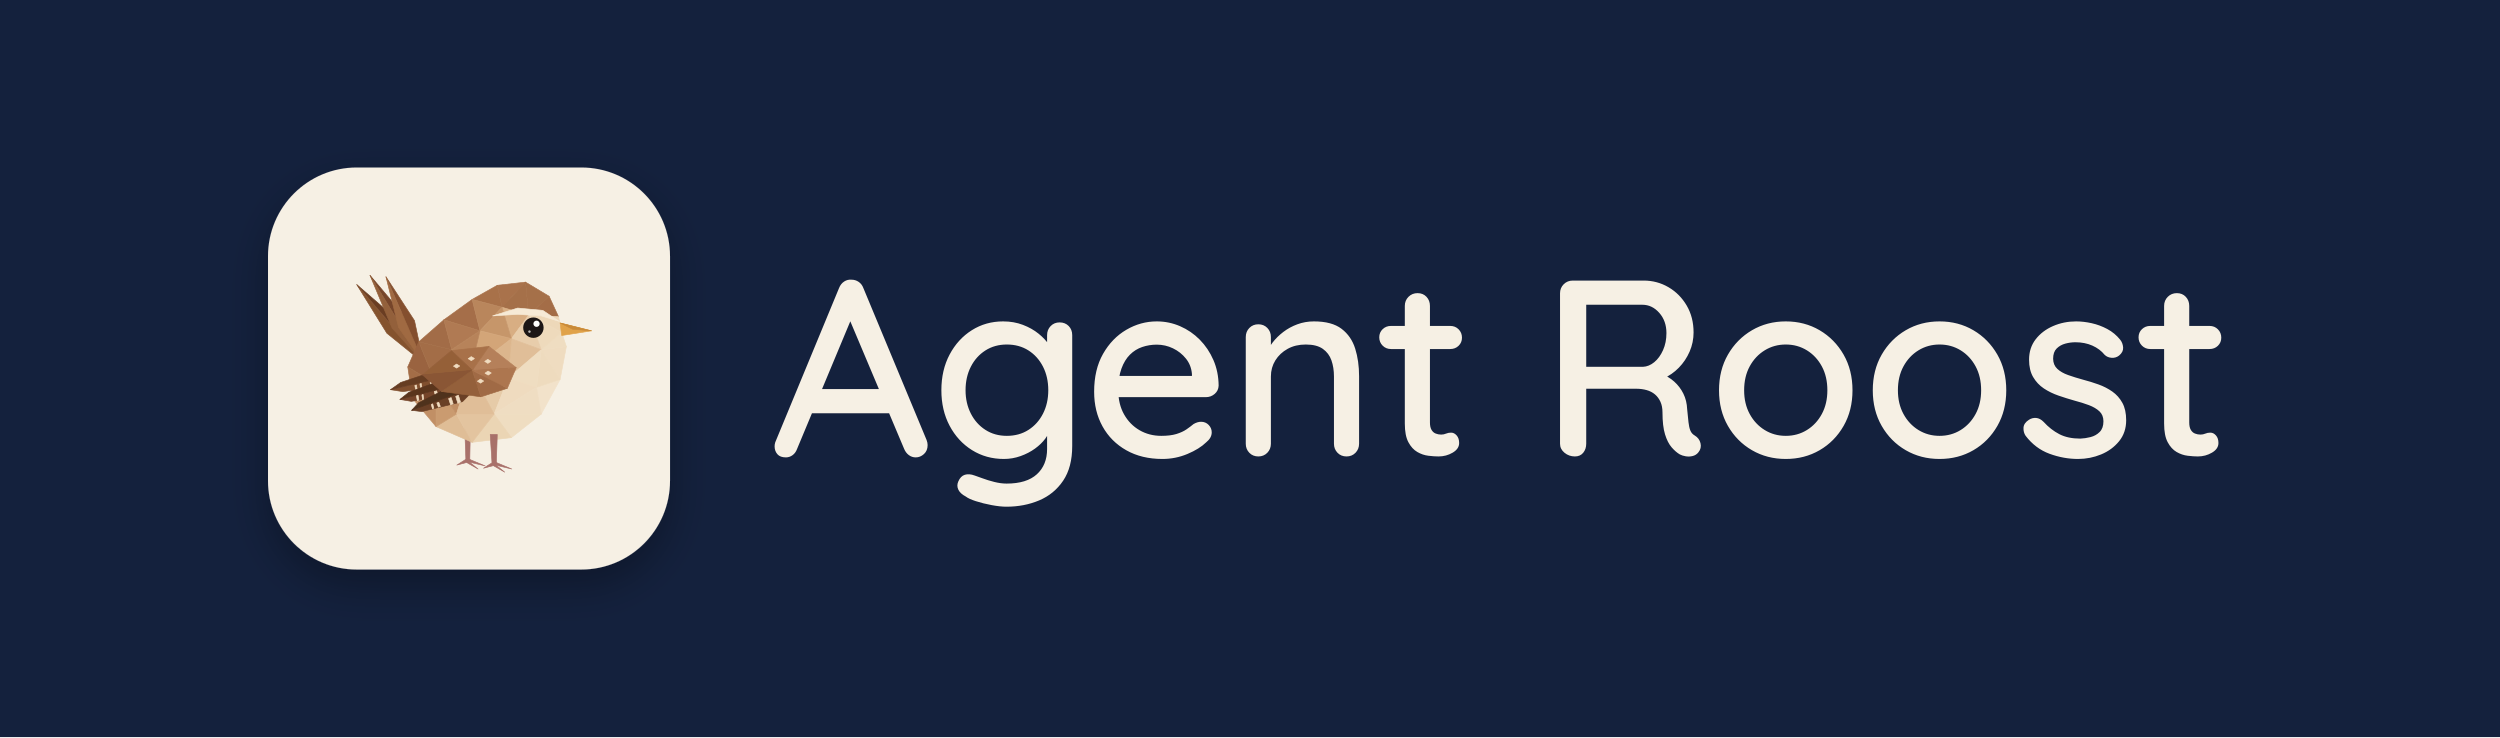
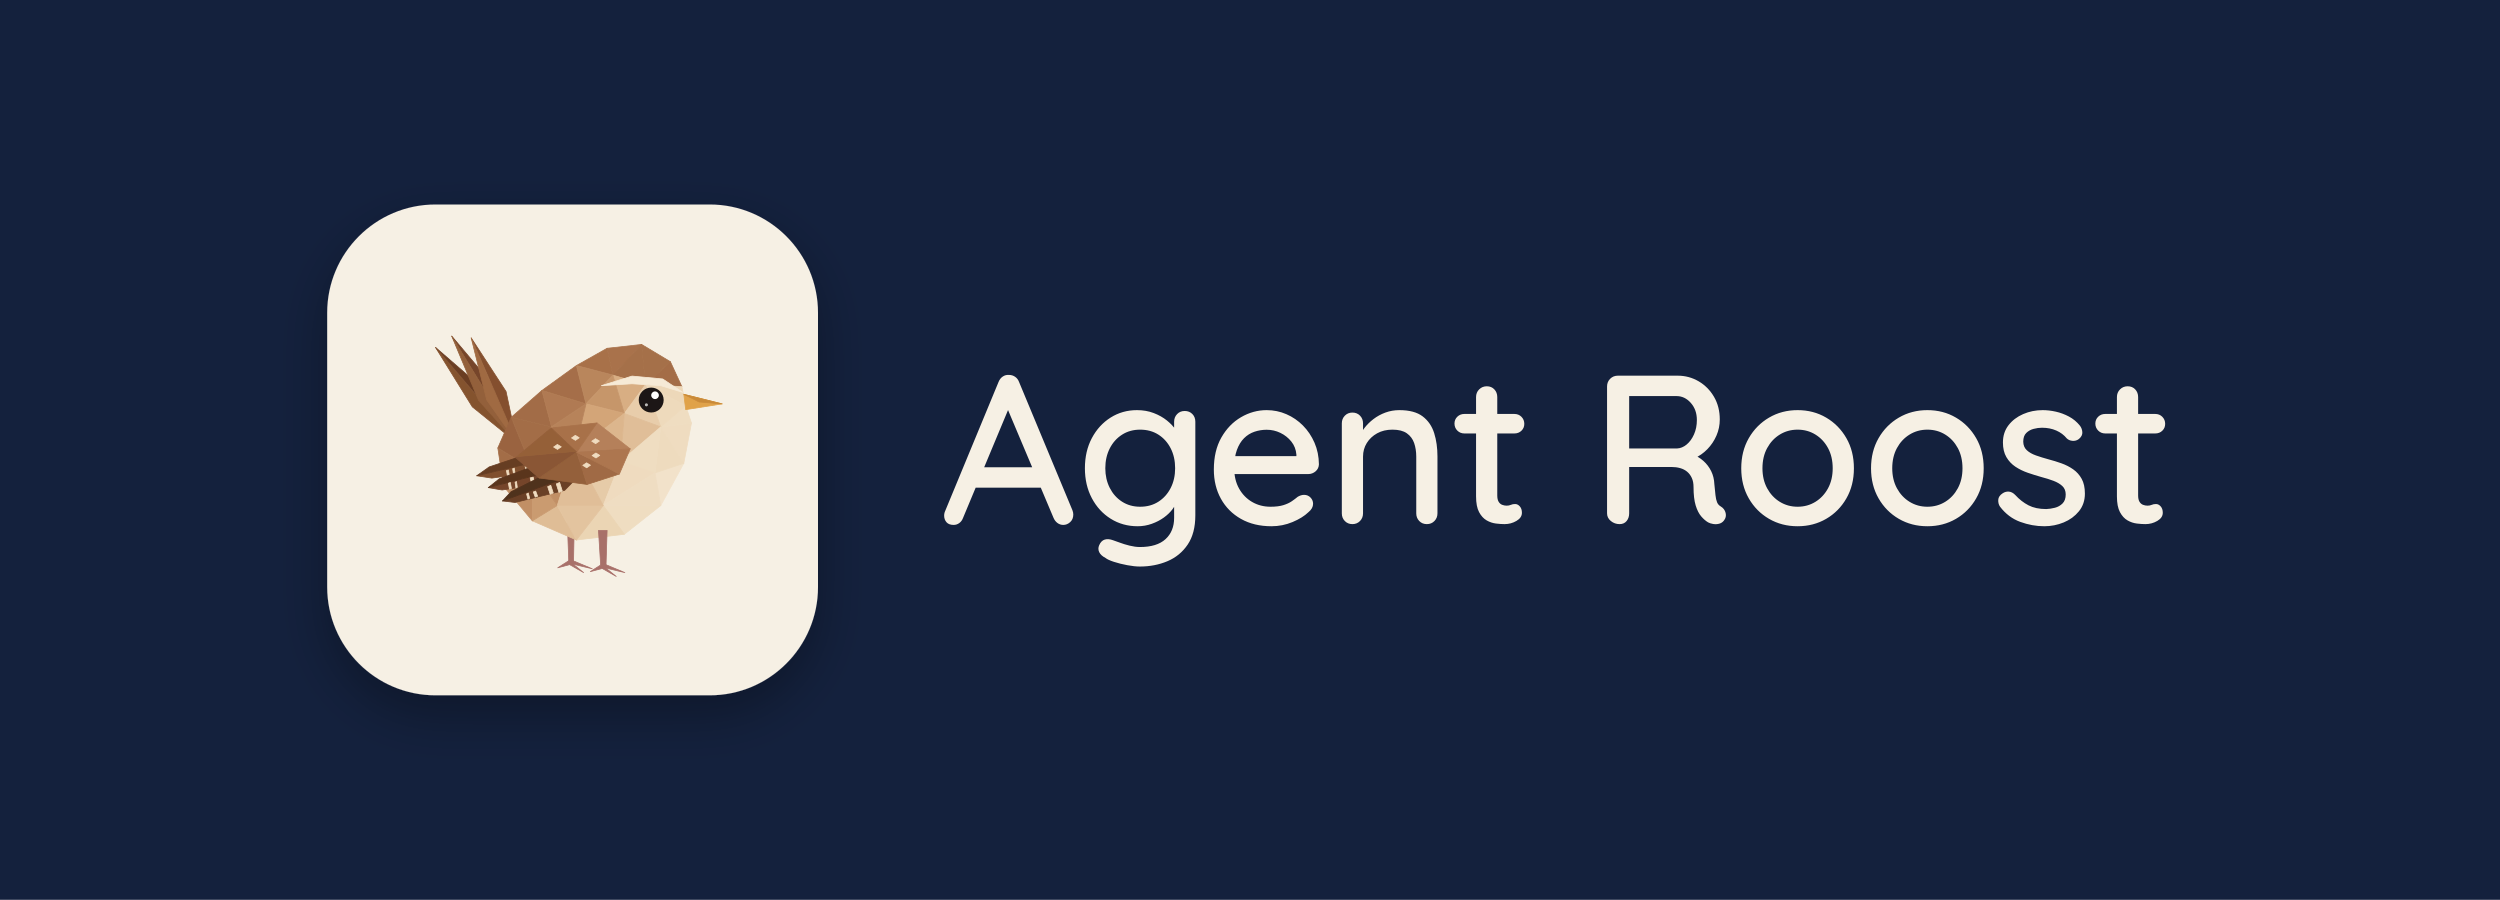
- <svg xmlns="http://www.w3.org/2000/svg" width="597" height="176" viewBox="0 0 597 176">
+ <svg xmlns="http://www.w3.org/2000/svg" width="489" height="176" viewBox="0 0 489 176">
  <defs>
    <filter id="lift" x="-30%" y="-30%" width="160%" height="170%">
      <feDropShadow dx="0" dy="4" stdDeviation="5" flood-color="#000" flood-opacity="0.3" />
    </filter>
  </defs>
-   <rect width="597" height="176" fill="#14213D" />
+   <rect width="489" height="176" fill="#14213D" />
  <g transform="translate(64 40)">
    <g filter="url(#lift)">
      <g transform="scale(0.1875)">
        <defs>
          <clipPath id="icorner">
            <rect width="512" height="512" rx="113" />
          </clipPath>
        </defs>
        <g clip-path="url(#icorner)">
          <rect width="512" height="512" fill="#F6F0E4" />
          <g id="Group">
            <g id="g1">
              <path id="path1" fill="#6a3e24" stroke="#6a3e24" stroke-width="0.8" stroke-linejoin="round" d="M 197.992 248.788 L 168.143 196.818 L 113.058 149.157 Z" />
              <path id="path2" fill="#84522f" stroke="#84522f" stroke-width="0.8" stroke-linejoin="round" d="M 197.992 248.788 L 113.058 149.157 L 151.401 211.09 Z" />
              <path id="path3" fill="#764529" stroke="#764529" stroke-width="0.8" stroke-linejoin="round" d="M 197.992 248.788 L 176.742 192.894 L 129.909 137.322 Z" />
              <path id="path4" fill="#93603a" stroke="#93603a" stroke-width="0.8" stroke-linejoin="round" d="M 197.992 248.788 L 129.909 137.322 L 157.967 204.362 Z" />
              <path id="path5" fill="#84502f" stroke="#84502f" stroke-width="0.8" stroke-linejoin="round" d="M 197.992 248.788 L 186.577 195.077 L 150.218 139.199 Z" />
              <path id="path6" fill="#a06a42" stroke="#a06a42" stroke-width="0.8" stroke-linejoin="round" d="M 197.992 248.788 L 150.218 139.199 L 166.41 203.869 Z" />
            </g>
            <g id="g2">
              <path id="path7" fill="#a86f69" stroke="#a86f69" stroke-width="0.8" stroke-linejoin="round" d="M 250 318 L 258 318 L 257 372 L 252 372 Z" />
              <path id="path8" fill="#a86f69" stroke="#a86f69" stroke-width="0.8" stroke-linejoin="round" d="M 252.5 370 L 276.5 380 L 255.5 375 Z" />
              <path id="path9" fill="#a86f69" stroke="#a86f69" stroke-width="0.8" stroke-linejoin="round" d="M 252.5 372 L 267.5 384 L 253.5 376 Z" />
              <path id="path10" fill="#a86f69" stroke="#a86f69" stroke-width="0.8" stroke-linejoin="round" d="M 254.5 370 L 240.5 379 L 255.5 375 Z" />
            </g>
            <g id="g3">
              <path id="path11" fill="#a46d47" stroke="#a46d47" stroke-width="0.8" stroke-linejoin="round" d="M 370 190 L 358 164 L 332 188 Z" />
              <path id="path12" fill="#a56f48" stroke="#a56f48" stroke-width="0.8" stroke-linejoin="round" d="M 358 164 L 328 146 L 332 188 Z" />
              <path id="path13" fill="#edd8b9" stroke="#edd8b9" stroke-width="0.8" stroke-linejoin="round" d="M 370 190 L 374 210 L 332 188 Z" />
              <path id="path14" fill="#a9724b" stroke="#a9724b" stroke-width="0.8" stroke-linejoin="round" d="M 328 146 L 292 150 L 298 178 Z" />
              <path id="path15" fill="#a56f48" stroke="#a56f48" stroke-width="0.8" stroke-linejoin="round" d="M 328 146 L 332 188 L 298 178 Z" />
              <path id="path16" fill="#a8714a" stroke="#a8714a" stroke-width="0.8" stroke-linejoin="round" d="M 292 150 L 260 168 L 298 178 Z" />
              <path id="path17" fill="#efdcc0" stroke="#efdcc0" stroke-width="0.8" stroke-linejoin="round" d="M 372 270 L 380 228 L 348 232 Z" />
              <path id="path18" fill="#efddc1" stroke="#efddc1" stroke-width="0.8" stroke-linejoin="round" d="M 380 228 L 374 210 L 348 232 Z" />
              <path id="path19" fill="#eedabc" stroke="#eedabc" stroke-width="0.8" stroke-linejoin="round" d="M 374 210 L 332 188 L 348 232 Z" />
              <path id="path20" fill="#d8ae83" stroke="#d8ae83" stroke-width="0.8" stroke-linejoin="round" d="M 332 188 L 298 178 L 310 218 Z" />
              <path id="path21" fill="#e8cdab" stroke="#e8cdab" stroke-width="0.8" stroke-linejoin="round" d="M 332 188 L 348 232 L 310 218 Z" />
              <path id="path22" fill="#a56e48" stroke="#a56e48" stroke-width="0.8" stroke-linejoin="round" d="M 260 168 L 224 194 L 270 208 Z" />
              <path id="path23" fill="#b9865c" stroke="#b9865c" stroke-width="0.8" stroke-linejoin="round" d="M 260 168 L 298 178 L 270 208 Z" />
              <path id="path24" fill="#c6966b" stroke="#c6966b" stroke-width="0.8" stroke-linejoin="round" d="M 298 178 L 310 218 L 270 208 Z" />
              <path id="path25" fill="#a26c46" stroke="#a26c46" stroke-width="0.8" stroke-linejoin="round" d="M 224 194 L 192 222 L 234 232 Z" />
              <path id="path26" fill="#b07a52" stroke="#b07a52" stroke-width="0.8" stroke-linejoin="round" d="M 224 194 L 270 208 L 234 232 Z" />
              <path id="path27" fill="#9a6440" stroke="#9a6440" stroke-width="0.8" stroke-linejoin="round" d="M 192 222 L 178 254 L 214 276 Z" />
              <path id="path28" fill="#a36d47" stroke="#a36d47" stroke-width="0.8" stroke-linejoin="round" d="M 192 222 L 234 232 L 214 276 Z" />
              <path id="path29" fill="#a36d47" stroke="#a36d47" stroke-width="0.8" stroke-linejoin="round" d="M 178 254 L 184 294 L 214 276 Z" />
              <path id="path30" fill="#c18f65" stroke="#c18f65" stroke-width="0.8" stroke-linejoin="round" d="M 184 294 L 214 330 L 214 276 Z" />
              <path id="path31" fill="#d3a578" stroke="#d3a578" stroke-width="0.8" stroke-linejoin="round" d="M 310 218 L 270 208 L 258 258 Z" />
              <path id="path32" fill="#b7835a" stroke="#b7835a" stroke-width="0.8" stroke-linejoin="round" d="M 270 208 L 234 232 L 258 258 Z" />
              <path id="path33" fill="#c19065" stroke="#c19065" stroke-width="0.8" stroke-linejoin="round" d="M 234 232 L 214 276 L 258 258 Z" />
              <path id="path34" fill="#e0be98" stroke="#e0be98" stroke-width="0.8" stroke-linejoin="round" d="M 348 232 L 310 218 L 306 268 Z" />
              <path id="path35" fill="#dcb68d" stroke="#dcb68d" stroke-width="0.8" stroke-linejoin="round" d="M 310 218 L 258 258 L 306 268 Z" />
              <path id="path36" fill="#f2e2ca" stroke="#f2e2ca" stroke-width="0.8" stroke-linejoin="round" d="M 348 314 L 372 270 L 342 280 Z" />
              <path id="path37" fill="#eedbbe" stroke="#eedbbe" stroke-width="0.8" stroke-linejoin="round" d="M 372 270 L 348 232 L 342 280 Z" />
              <path id="path38" fill="#efddc1" stroke="#efddc1" stroke-width="0.8" stroke-linejoin="round" d="M 348 232 L 306 268 L 342 280 Z" />
              <path id="path39" fill="#efddc1" stroke="#efddc1" stroke-width="0.8" stroke-linejoin="round" d="M 310 344 L 348 314 L 288 314 Z" />
              <path id="path40" fill="#ebd5b4" stroke="#ebd5b4" stroke-width="0.8" stroke-linejoin="round" d="M 260 350 L 310 344 L 288 314 Z" />
              <path id="path41" fill="#e6cba8" stroke="#e6cba8" stroke-width="0.8" stroke-linejoin="round" d="M 258 258 L 306 268 L 288 314 Z" />
              <path id="path42" fill="#efdbbf" stroke="#efdbbf" stroke-width="0.8" stroke-linejoin="round" d="M 306 268 L 342 280 L 288 314 Z" />
              <path id="path43" fill="#efddc2" stroke="#efddc2" stroke-width="0.8" stroke-linejoin="round" d="M 348 314 L 342 280 L 288 314 Z" />
              <path id="path44" fill="#dfbd96" stroke="#dfbd96" stroke-width="0.8" stroke-linejoin="round" d="M 214 330 L 260 350 L 240 314 Z" />
              <path id="path45" fill="#e3c49f" stroke="#e3c49f" stroke-width="0.8" stroke-linejoin="round" d="M 260 350 L 288 314 L 240 314 Z" />
              <path id="path46" fill="#ca9b70" stroke="#ca9b70" stroke-width="0.8" stroke-linejoin="round" d="M 214 330 L 214 276 L 240 314 Z" />
              <path id="path47" fill="#c18f65" stroke="#c18f65" stroke-width="0.8" stroke-linejoin="round" d="M 214 276 L 258 258 L 240 314 Z" />
              <path id="path48" fill="#e0be98" stroke="#e0be98" stroke-width="0.8" stroke-linejoin="round" d="M 258 258 L 288 314 L 240 314 Z" />
            </g>
            <g id="g4">
              <path id="path49" fill="#80502f" stroke="#80502f" stroke-width="0.8" stroke-linejoin="round" d="M 292 237 L 237.958 275.979 L 171.779 285.439 L 156 283 L 300 249 Z" />
              <path id="path50" fill="#663c22" stroke="#663c22" stroke-width="0.8" stroke-linejoin="round" d="M 300 249 L 156 283 L 169.021 273.761 L 232.442 252.621 L 308 261 Z" />
              <path id="path53" fill="#f0dcc0" stroke="#f0dcc0" stroke-width="0.8" stroke-linejoin="round" d="M 211.19 279.425 L 209.582 272.612 L 206.467 273.348 L 208.076 280.16 Z" />
              <path id="Path-copy-4" fill="#f0dcc0" stroke="#f0dcc0" stroke-width="0.8" stroke-linejoin="round" d="M 196 280.56 L 195.137 275 L 193.467 275.6 L 194.33 281.16 Z" />
              <path id="Path-copy-5" fill="#f0dcc0" stroke="#f0dcc0" stroke-width="0.8" stroke-linejoin="round" d="M 190 282.56 L 188.978 277 L 187 277.6 L 188.022 283.16 Z" />
              <path id="path54" fill="#74452a" stroke="#74452a" stroke-width="0.8" stroke-linejoin="round" d="M 290.116 251.324 L 242.116 288.601 L 182.467 297.823 L 168.044 295.354 L 297.259 261.953 Z" />
              <path id="path55" fill="#5a341d" stroke="#5a341d" stroke-width="0.8" stroke-linejoin="round" d="M 297.259 261.953 L 168.044 295.354 L 179.464 286.205 L 236.109 265.365 L 304.402 272.582 Z" />
              <path id="path58" fill="#f0dcc0" stroke="#f0dcc0" stroke-width="0.8" stroke-linejoin="round" d="M 216.59 291.182 L 214.838 284.405 L 211.74 285.206 L 213.492 291.983 Z" />
              <path id="Path-copy-2" fill="#f0dcc0" stroke="#f0dcc0" stroke-width="0.8" stroke-linejoin="round" d="M 198.31 295.015 L 197.476 289 L 196 289.711 L 196.835 295.725 Z" />
              <path id="Path-copy-3" fill="#f0dcc0" stroke="#f0dcc0" stroke-width="0.8" stroke-linejoin="round" d="M 192.176 296.235 L 191.028 290 L 189 290.737 L 190.147 296.972 Z" />
              <path id="path59" fill="#6a3f25" stroke="#6a3f25" stroke-width="0.8" stroke-linejoin="round" d="M 285.238 259.665 L 247.739 298.188 L 195.997 310.842 L 182.887 309.275 L 293.263 268.643 Z" />
              <path id="path60" fill="#50301b" stroke="#50301b" stroke-width="0.8" stroke-linejoin="round" d="M 293.263 268.643 L 182.887 309.275 L 191.852 299.581 L 239.448 275.666 L 301.288 277.62 Z" />
              <path id="path61" fill="#f0dcc0" stroke="#f0dcc0" stroke-width="0.8" stroke-linejoin="round" d="M 245.222 298.855 L 242.447 290 L 239 291.49 L 241.775 300.345 Z" />
              <path id="path62" fill="#f0dcc0" stroke="#f0dcc0" stroke-width="0.8" stroke-linejoin="round" d="M 235.834 300.956 L 233.232 293 L 230 294.339 L 232.603 302.295 Z" />
              <path id="path63" fill="#f0dcc0" stroke="#f0dcc0" stroke-width="0.8" stroke-linejoin="round" d="M 219.506 304.319 L 217.496 299 L 215 299.895 L 217.01 305.214 Z" />
              <path id="Path-copy" fill="#f0dcc0" stroke="#f0dcc0" stroke-width="0.8" stroke-linejoin="round" d="M 211.209 306.472 L 209.777 301 L 208 301.921 L 209.431 307.393 Z" />
            </g>
            <g id="g5">
              <path id="path64" fill="#b5805a" stroke="#b5805a" stroke-width="0.798" stroke-linejoin="round" d="M 316.098 254.913 L 281.458 227.867 L 260.293 258.361 Z" />
              <path id="path65" fill="#a8714a" stroke="#a8714a" stroke-width="0.798" stroke-linejoin="round" d="M 281.458 227.867 L 233.684 233.102 L 260.293 258.361 Z" />
              <path id="path66" fill="#956039" stroke="#956039" stroke-width="0.798" stroke-linejoin="round" d="M 233.684 233.102 L 196.559 264.012 L 260.293 258.361 Z" />
              <path id="path67" fill="#8a5636" stroke="#8a5636" stroke-width="0.798" stroke-linejoin="round" d="M 196.559 264.012 L 221.069 285.333 L 260.293 258.361 Z" />
              <path id="path68" fill="#94603a" stroke="#94603a" stroke-width="0.798" stroke-linejoin="round" d="M 221.069 285.333 L 271.15 292.015 L 260.293 258.361 Z" />
              <path id="path69" fill="#a06a44" stroke="#a06a44" stroke-width="0.798" stroke-linejoin="round" d="M 271.15 292.015 L 304.804 281.159 L 260.293 258.361 Z" />
              <path id="path70" fill="#ad7650" stroke="#ad7650" stroke-width="0.798" stroke-linejoin="round" d="M 304.804 281.159 L 316.098 254.913 L 260.293 258.361 Z" />
              <path id="path71" fill="#f0dcc0" stroke="#f0dcc0" stroke-width="0.798" stroke-linejoin="round" d="M 266.641 272.17 L 270.563 269.473 L 274.62 271.962 L 270.698 274.66 Z" />
              <path id="path72" fill="#f0dcc0" stroke="#f0dcc0" stroke-width="0.798" stroke-linejoin="round" d="M 276.356 261.936 L 280.278 259.239 L 284.336 261.728 L 280.413 264.426 Z" />
              <path id="path73" fill="#f0dcc0" stroke="#f0dcc0" stroke-width="0.798" stroke-linejoin="round" d="M 275.967 246.974 L 279.889 244.277 L 283.946 246.767 L 280.024 249.464 Z" />
              <path id="path74" fill="#f0dcc0" stroke="#f0dcc0" stroke-width="0.798" stroke-linejoin="round" d="M 254.916 243.529 L 258.839 240.832 L 262.896 243.322 L 258.974 246.019 Z" />
              <path id="path75" fill="#f0dcc0" stroke="#f0dcc0" stroke-width="0.798" stroke-linejoin="round" d="M 236.198 252.999 L 240.121 250.302 L 244.178 252.792 L 240.255 255.489 Z" />
            </g>
            <g id="g6">
              <path id="path76" fill="#e0a24a" stroke="#e0a24a" stroke-width="0.8" stroke-linejoin="round" d="M 372 198 L 412 208 L 374 214 Z" />
              <path id="path77" fill="#c98a38" stroke="#c98a38" stroke-width="0.8" stroke-linejoin="round" d="M 372 198 L 412 208 L 388 206 Z" />
            </g>
            <path id="path78" fill="#f6ead6" stroke="#f6ead6" stroke-width="0.8" stroke-linejoin="round" d="M 371 196 L 350 182 L 318 179 L 286 189 L 318 187 L 348 189 Z" />
            <g id="g7">
              <path id="path79" fill="#1b1512" stroke="none" d="M 351 204 C 351 211.18 345.18 217 338 217 C 330.82 217 325 211.18 325 204 C 325 196.82 330.82 191 338 191 C 345.18 191 351 196.82 351 204 Z" />
              <path id="path80" fill="#ffffff" stroke="none" d="M 346 199 C 346 201.209 344.209 203 342 203 C 339.791 203 338 201.209 338 199 C 338 196.791 339.791 195 342 195 C 344.209 195 346 196.791 346 199 Z" />
              <path id="path81" fill="#ffffff" stroke="none" opacity="0.7" d="M 334.6 209 C 334.6 209.884 333.884 210.6 333 210.6 C 332.116 210.6 331.4 209.884 331.4 209 C 331.4 208.116 332.116 207.4 333 207.4 C 333.884 207.4 334.6 208.116 334.6 209 Z" />
            </g>
            <g id="Group-copy">
              <path id="path51" fill="#a86f69" stroke="#a86f69" stroke-width="0.8" stroke-linejoin="round" d="M 283 340 L 292 340 L 290.875 376 L 285.25 376 Z" />
              <path id="path52" fill="#a86f69" stroke="#a86f69" stroke-width="0.8" stroke-linejoin="round" d="M 286.5 374 L 310.5 384 L 289.5 379 Z" />
              <path id="path56" fill="#a86f69" stroke="#a86f69" stroke-width="0.8" stroke-linejoin="round" d="M 286.5 376 L 301.5 388 L 287.5 380 Z" />
              <path id="path57" fill="#a86f69" stroke="#a86f69" stroke-width="0.8" stroke-linejoin="round" d="M 288.5 374 L 274.5 383 L 289.5 379 Z" />
            </g>
          </g>
        </g>
      </g>
    </g>
-     <path d="M139.845 34.83 126.33 67.23Q125.985 68.175 125.257 68.7Q124.53 69.225 123.675 69.225Q122.31 69.225 121.65 68.475Q120.99 67.725 120.975 66.63Q120.96 66.165 121.125 65.625L136.365 28.785Q136.77 27.765 137.58 27.233Q138.39 26.7 139.35 26.79Q140.28 26.79 141.053 27.315Q141.825 27.84 142.17 28.785L157.275 65.085Q157.515 65.715 157.515 66.285Q157.515 67.635 156.637 68.43Q155.76 69.225 154.68 69.225Q153.765 69.225 153.03 68.677Q152.295 68.13 151.905 67.185L138.315 34.98ZM128.745 58.68 131.43 52.905H148.44L149.445 58.68Z M175.545 36.75Q178.11 36.75 180.27 37.575Q182.43 38.4 184.02 39.69Q185.61 40.98 186.51 42.353Q187.41 43.725 187.41 44.79L186.045 44.82V40.035Q186.045 38.745 186.892 37.868Q187.74 36.99 189.045 36.99Q190.35 36.99 191.197 37.845Q192.045 38.7 192.045 40.035V66.51Q192.045 71.58 189.885 74.782Q187.725 77.985 184.155 79.493Q180.585 81.0 176.34 81.0Q174.84 81.0 172.793 80.618Q170.745 80.235 169.035 79.68Q167.325 79.125 166.65 78.585Q165.3 77.88 164.85 76.927Q164.4 75.975 164.835 74.985Q165.39 73.68 166.417 73.373Q167.445 73.065 168.765 73.56Q169.35 73.74 170.618 74.22Q171.885 74.7 173.452 75.09Q175.02 75.48 176.37 75.48Q181.17 75.48 183.607 73.252Q186.045 71.025 186.045 67.23V61.83L186.735 62.25Q186.555 63.48 185.603 64.763Q184.65 66.045 183.15 67.132Q181.65 68.22 179.722 68.91Q177.795 69.6 175.725 69.6Q171.495 69.6 168.113 67.485Q164.73 65.37 162.765 61.665Q160.8 57.96 160.8 53.19Q160.8 48.375 162.765 44.67Q164.73 40.965 168.067 38.858Q171.405 36.75 175.545 36.75ZM176.43 42.27Q173.535 42.27 171.308 43.695Q169.08 45.12 167.827 47.588Q166.575 50.055 166.575 53.19Q166.575 56.265 167.827 58.74Q169.08 61.215 171.308 62.648Q173.535 64.08 176.43 64.08Q179.37 64.08 181.59 62.662Q183.81 61.245 185.07 58.778Q186.33 56.31 186.33 53.19Q186.33 50.025 185.07 47.558Q183.81 45.09 181.59 43.68Q179.37 42.27 176.43 42.27Z M213.585 69.6Q208.635 69.6 204.96 67.522Q201.285 65.445 199.283 61.822Q197.28 58.2 197.28 53.55Q197.28 48.24 199.41 44.498Q201.54 40.755 204.968 38.752Q208.395 36.75 212.235 36.75Q215.16 36.75 217.808 37.898Q220.455 39.045 222.502 41.115Q224.55 43.185 225.765 45.983Q226.98 48.78 227.01 52.095Q226.965 53.295 226.065 54.068Q225.165 54.84 223.965 54.84H200.655L199.215 49.77H221.775L220.635 50.805V49.32Q220.47 47.22 219.21 45.645Q217.95 44.07 216.113 43.185Q214.275 42.3 212.235 42.3Q210.435 42.3 208.77 42.862Q207.105 43.425 205.83 44.692Q204.555 45.96 203.798 48.03Q203.04 50.1 203.04 53.145Q203.04 56.49 204.42 58.943Q205.8 61.395 208.125 62.737Q210.45 64.08 213.315 64.08Q215.49 64.08 216.93 63.638Q218.37 63.195 219.338 62.528Q220.305 61.86 221.025 61.26Q221.955 60.72 222.81 60.72Q223.905 60.72 224.633 61.477Q225.36 62.235 225.36 63.24Q225.36 64.56 224.04 65.625Q222.405 67.215 219.563 68.407Q216.72 69.6 213.585 69.6Z M249.765 36.75Q254.04 36.75 256.365 38.52Q258.69 40.29 259.62 43.253Q260.55 46.215 260.55 49.845V65.955Q260.55 67.245 259.695 68.123Q258.84 69.0 257.55 69.0Q256.245 69.0 255.398 68.123Q254.55 67.245 254.55 65.955V49.905Q254.55 47.775 253.95 46.058Q253.35 44.34 251.888 43.305Q250.425 42.27 247.815 42.27Q245.355 42.27 243.488 43.305Q241.62 44.34 240.555 46.058Q239.49 47.775 239.49 49.905V65.955Q239.49 67.245 238.635 68.123Q237.78 69.0 236.49 69.0Q235.185 69.0 234.338 68.123Q233.49 67.245 233.49 65.955V40.485Q233.49 39.195 234.345 38.317Q235.2 37.44 236.49 37.44Q237.795 37.44 238.643 38.317Q239.49 39.195 239.49 40.485V43.89L238.44 44.475Q238.845 43.17 239.895 41.797Q240.945 40.425 242.445 39.278Q243.945 38.13 245.812 37.44Q247.68 36.75 249.765 36.75Z M268.17 37.83H282.315Q283.515 37.83 284.317 38.64Q285.12 39.45 285.12 40.635Q285.12 41.79 284.317 42.57Q283.515 43.35 282.315 43.35H268.17Q266.985 43.35 266.175 42.54Q265.365 41.73 265.365 40.545Q265.365 39.39 266.175 38.61Q266.985 37.83 268.17 37.83ZM274.515 30.0Q275.82 30.0 276.645 30.878Q277.47 31.755 277.47 33.045V60.885Q277.47 62.01 277.845 62.647Q278.22 63.285 278.843 63.532Q279.465 63.78 280.14 63.78Q280.785 63.78 281.31 63.547Q281.835 63.315 282.525 63.315Q283.26 63.315 283.852 63.983Q284.445 64.65 284.445 65.79Q284.445 67.185 282.9 68.093Q281.355 69.0 279.525 69.0Q278.49 69.0 277.11 68.835Q275.73 68.67 274.455 67.935Q273.18 67.2 272.325 65.602Q271.47 64.005 271.47 61.14V33.045Q271.47 31.755 272.348 30.878Q273.225 30.0 274.515 30.0Z M312.09 69.0Q310.68 69.0 309.608 68.123Q308.535 67.245 308.535 65.955V30.045Q308.535 28.755 309.413 27.878Q310.29 27.0 311.58 27.0H328.5Q331.725 27.0 334.44 28.59Q337.155 30.18 338.79 32.977Q340.425 35.775 340.425 39.39Q340.425 41.79 339.48 43.965Q338.535 46.14 336.9 47.812Q335.265 49.485 333.21 50.37L332.565 49.215Q334.425 49.89 335.798 51.12Q337.17 52.35 337.988 54.0Q338.805 55.65 338.895 57.72Q339.075 59.58 339.21 60.817Q339.345 62.055 339.66 62.82Q339.975 63.585 340.71 64.005Q341.79 64.65 342.082 65.843Q342.375 67.035 341.58 68.01Q341.055 68.685 340.223 68.895Q339.39 69.105 338.55 68.963Q337.71 68.82 337.125 68.505Q336.15 67.935 335.183 66.817Q334.215 65.7 333.608 63.72Q333.0 61.74 333.0 58.485Q333.0 57.015 332.513 55.943Q332.025 54.87 331.192 54.172Q330.36 53.475 329.212 53.153Q328.065 52.83 326.715 52.83H313.98L314.79 51.615V65.955Q314.79 67.245 314.07 68.123Q313.35 69.0 312.09 69.0ZM314.01 47.595H328.35Q329.76 47.535 331.035 46.492Q332.31 45.45 333.128 43.627Q333.945 41.805 333.945 39.54Q333.945 36.645 332.235 34.71Q330.525 32.775 328.2 32.775H314.175L314.79 31.23V48.84Z M378.375 53.205Q378.375 58.005 376.252 61.71Q374.13 65.415 370.53 67.507Q366.93 69.6 362.445 69.6Q357.975 69.6 354.368 67.507Q350.76 65.415 348.63 61.71Q346.5 58.005 346.5 53.205Q346.5 48.39 348.63 44.685Q350.76 40.98 354.368 38.865Q357.975 36.75 362.445 36.75Q366.93 36.75 370.53 38.865Q374.13 40.98 376.252 44.685Q378.375 48.39 378.375 53.205ZM372.375 53.205Q372.375 49.935 371.055 47.49Q369.735 45.045 367.485 43.657Q365.235 42.27 362.445 42.27Q359.67 42.27 357.413 43.657Q355.155 45.045 353.827 47.49Q352.5 49.935 352.5 53.205Q352.5 56.415 353.827 58.86Q355.155 61.305 357.413 62.692Q359.67 64.08 362.445 64.08Q365.235 64.08 367.485 62.692Q369.735 61.305 371.055 58.86Q372.375 56.415 372.375 53.205Z M415.095 53.205Q415.095 58.005 412.972 61.71Q410.85 65.415 407.25 67.507Q403.65 69.6 399.165 69.6Q394.695 69.6 391.087 67.507Q387.48 65.415 385.35 61.71Q383.22 58.005 383.22 53.205Q383.22 48.39 385.35 44.685Q387.48 40.98 391.087 38.865Q394.695 36.75 399.165 36.75Q403.65 36.75 407.25 38.865Q410.85 40.98 412.972 44.685Q415.095 48.39 415.095 53.205ZM409.095 53.205Q409.095 49.935 407.775 47.49Q406.455 45.045 404.205 43.657Q401.955 42.27 399.165 42.27Q396.39 42.27 394.132 43.657Q391.875 45.045 390.548 47.49Q389.22 49.935 389.22 53.205Q389.22 56.415 390.548 58.86Q391.875 61.305 394.132 62.692Q396.39 64.08 399.165 64.08Q401.955 64.08 404.205 62.692Q406.455 61.305 407.775 58.86Q409.095 56.415 409.095 53.205Z M419.715 64.065Q419.16 63.255 419.212 62.153Q419.265 61.05 420.495 60.255Q421.29 59.73 422.228 59.805Q423.165 59.88 424.02 60.75Q425.715 62.61 427.763 63.675Q429.81 64.74 432.795 64.74Q433.965 64.695 435.233 64.373Q436.5 64.05 437.4 63.157Q438.3 62.265 438.3 60.615Q438.3 59.115 437.34 58.222Q436.38 57.33 434.827 56.745Q433.275 56.16 431.43 55.68Q429.51 55.14 427.575 54.472Q425.64 53.805 424.065 52.755Q422.49 51.705 421.515 50.04Q420.54 48.375 420.54 45.9Q420.54 43.065 422.115 41.025Q423.69 38.985 426.263 37.867Q428.835 36.75 431.79 36.75Q433.545 36.75 435.48 37.178Q437.415 37.605 439.215 38.565Q441.015 39.525 442.305 41.13Q442.92 41.895 443.003 42.968Q443.085 44.04 442.035 44.91Q441.27 45.51 440.265 45.443Q439.26 45.375 438.6 44.745Q437.445 43.32 435.645 42.525Q433.845 41.73 431.595 41.73Q430.425 41.73 429.21 42.053Q427.995 42.375 427.14 43.215Q426.285 44.055 426.285 45.675Q426.315 47.175 427.283 48.082Q428.25 48.99 429.885 49.567Q431.52 50.145 433.44 50.67Q435.285 51.15 437.108 51.803Q438.93 52.455 440.423 53.505Q441.915 54.555 442.822 56.198Q443.73 57.84 443.73 60.36Q443.73 63.285 442.043 65.362Q440.355 67.44 437.738 68.52Q435.12 69.6 432.24 69.6Q428.805 69.6 425.43 68.362Q422.055 67.125 419.715 64.065Z M449.49 37.83H463.635Q464.835 37.83 465.638 38.64Q466.44 39.45 466.44 40.635Q466.44 41.79 465.638 42.57Q464.835 43.35 463.635 43.35H449.49Q448.305 43.35 447.495 42.54Q446.685 41.73 446.685 40.545Q446.685 39.39 447.495 38.61Q448.305 37.83 449.49 37.83ZM455.835 30.0Q457.14 30.0 457.965 30.878Q458.79 31.755 458.79 33.045V60.885Q458.79 62.01 459.165 62.647Q459.54 63.285 460.163 63.532Q460.785 63.78 461.46 63.78Q462.105 63.78 462.63 63.547Q463.155 63.315 463.845 63.315Q464.58 63.315 465.173 63.983Q465.765 64.65 465.765 65.79Q465.765 67.185 464.22 68.093Q462.675 69.0 460.845 69.0Q459.81 69.0 458.43 68.835Q457.05 68.67 455.775 67.935Q454.5 67.2 453.645 65.602Q452.79 64.005 452.79 61.14V33.045Q452.79 31.755 453.668 30.878Q454.545 30.0 455.835 30.0Z" fill="#F6F0E4" />
+     <path d="M133.72 38.895 124.376 61.294Q124.138 61.948 123.635 62.311Q123.132 62.674 122.541 62.674Q121.597 62.674 121.141 62.155Q120.684 61.637 120.674 60.88Q120.664 60.558 120.778 60.185L131.314 34.716Q131.594 34.011 132.154 33.643Q132.714 33.275 133.377 33.337Q134.02 33.337 134.554 33.7Q135.088 34.063 135.327 34.716L145.77 59.811Q145.935 60.247 145.935 60.641Q145.935 61.574 145.329 62.124Q144.722 62.674 143.976 62.674Q143.343 62.674 142.835 62.295Q142.327 61.917 142.057 61.263L132.662 38.999ZM126.046 55.383 127.902 51.391H139.662L140.356 55.383Z M158.4 40.222Q160.174 40.222 161.667 40.793Q163.16 41.363 164.259 42.255Q165.359 43.147 165.981 44.096Q166.603 45.045 166.603 45.781L165.659 45.802V42.494Q165.659 41.602 166.245 40.995Q166.831 40.388 167.733 40.388Q168.636 40.388 169.221 40.979Q169.807 41.571 169.807 42.494V60.797Q169.807 64.302 168.314 66.516Q166.821 68.73 164.353 69.772Q161.885 70.814 158.95 70.814Q157.913 70.814 156.497 70.55Q155.082 70.285 153.9 69.902Q152.718 69.518 152.251 69.145Q151.318 68.657 151.006 67.999Q150.695 67.34 150.996 66.656Q151.38 65.754 152.09 65.541Q152.8 65.328 153.713 65.671Q154.117 65.795 154.994 66.127Q155.87 66.459 156.954 66.728Q158.037 66.998 158.971 66.998Q162.289 66.998 163.974 65.458Q165.659 63.918 165.659 61.294V57.561L166.136 57.852Q166.012 58.702 165.353 59.589Q164.695 60.475 163.658 61.227Q162.621 61.979 161.288 62.456Q159.956 62.933 158.525 62.933Q155.6 62.933 153.262 61.471Q150.923 60.009 149.565 57.447Q148.207 54.886 148.207 51.588Q148.207 48.259 149.565 45.698Q150.923 43.136 153.231 41.679Q155.538 40.222 158.4 40.222ZM159.012 44.039Q157.011 44.039 155.471 45.024Q153.931 46.009 153.065 47.715Q152.199 49.421 152.199 51.588Q152.199 53.714 153.065 55.425Q153.931 57.136 155.471 58.126Q157.011 59.117 159.012 59.117Q161.045 59.117 162.579 58.137Q164.114 57.157 164.985 55.451Q165.856 53.745 165.856 51.588Q165.856 49.4 164.985 47.694Q164.114 45.988 162.579 45.013Q161.045 44.039 159.012 44.039Z M184.699 62.933Q181.277 62.933 178.736 61.497Q176.195 60.06 174.811 57.556Q173.427 55.052 173.427 51.837Q173.427 48.166 174.899 45.579Q176.372 42.991 178.741 41.607Q181.111 40.222 183.765 40.222Q185.788 40.222 187.618 41.016Q189.448 41.809 190.864 43.24Q192.279 44.671 193.119 46.605Q193.959 48.539 193.98 50.831Q193.949 51.661 193.327 52.195Q192.704 52.729 191.875 52.729H175.76L174.764 49.224H190.361L189.573 49.939V48.913Q189.459 47.461 188.588 46.372Q187.716 45.283 186.446 44.671Q185.176 44.059 183.765 44.059Q182.521 44.059 181.37 44.448Q180.219 44.837 179.337 45.713Q178.456 46.59 177.932 48.021Q177.409 49.452 177.409 51.557Q177.409 53.869 178.363 55.565Q179.317 57.26 180.924 58.189Q182.531 59.117 184.512 59.117Q186.016 59.117 187.011 58.811Q188.007 58.505 188.676 58.043Q189.345 57.582 189.842 57.167Q190.485 56.794 191.076 56.794Q191.833 56.794 192.336 57.317Q192.839 57.841 192.839 58.536Q192.839 59.449 191.927 60.185Q190.796 61.284 188.831 62.108Q186.866 62.933 184.699 62.933Z M209.711 40.222Q212.667 40.222 214.274 41.446Q215.881 42.67 216.524 44.718Q217.167 46.766 217.167 49.276V60.413Q217.167 61.305 216.576 61.911Q215.985 62.518 215.093 62.518Q214.191 62.518 213.605 61.911Q213.019 61.305 213.019 60.413V49.317Q213.019 47.844 212.605 46.657Q212.19 45.47 211.179 44.754Q210.168 44.039 208.363 44.039Q206.663 44.039 205.371 44.754Q204.08 45.47 203.344 46.657Q202.608 47.844 202.608 49.317V60.413Q202.608 61.305 202.017 61.911Q201.426 62.518 200.534 62.518Q199.632 62.518 199.046 61.911Q198.46 61.305 198.46 60.413V42.805Q198.46 41.913 199.051 41.306Q199.642 40.699 200.534 40.699Q201.436 40.699 202.022 41.306Q202.608 41.913 202.608 42.805V45.159L201.882 45.563Q202.162 44.661 202.888 43.712Q203.614 42.763 204.651 41.97Q205.688 41.177 206.979 40.699Q208.27 40.222 209.711 40.222Z M222.435 40.969H232.214Q233.044 40.969 233.599 41.529Q234.154 42.089 234.154 42.908Q234.154 43.707 233.599 44.246Q233.044 44.785 232.214 44.785H222.435Q221.616 44.785 221.056 44.225Q220.496 43.665 220.496 42.846Q220.496 42.048 221.056 41.508Q221.616 40.969 222.435 40.969ZM226.822 35.556Q227.724 35.556 228.294 36.163Q228.865 36.769 228.865 37.661V56.908Q228.865 57.686 229.124 58.126Q229.383 58.567 229.814 58.738Q230.244 58.909 230.711 58.909Q231.157 58.909 231.52 58.749Q231.882 58.588 232.36 58.588Q232.868 58.588 233.277 59.049Q233.687 59.511 233.687 60.299Q233.687 61.263 232.619 61.891Q231.551 62.518 230.285 62.518Q229.57 62.518 228.616 62.404Q227.662 62.29 226.78 61.782Q225.899 61.274 225.308 60.169Q224.717 59.065 224.717 57.084V37.661Q224.717 36.769 225.323 36.163Q225.93 35.556 226.822 35.556Z M252.799 62.518Q251.824 62.518 251.083 61.911Q250.341 61.305 250.341 60.413V35.587Q250.341 34.695 250.948 34.089Q251.554 33.482 252.446 33.482H264.144Q266.373 33.482 268.25 34.581Q270.127 35.68 271.258 37.614Q272.388 39.548 272.388 42.048Q272.388 43.707 271.735 45.21Q271.081 46.714 269.951 47.87Q268.821 49.027 267.4 49.638L266.954 48.84Q268.24 49.307 269.189 50.157Q270.138 51.007 270.703 52.148Q271.268 53.289 271.33 54.72Q271.455 56.006 271.548 56.861Q271.641 57.717 271.859 58.246Q272.077 58.774 272.585 59.065Q273.332 59.511 273.534 60.335Q273.736 61.16 273.186 61.834Q272.823 62.3 272.248 62.445Q271.672 62.591 271.092 62.492Q270.511 62.394 270.106 62.176Q269.432 61.782 268.764 61.009Q268.095 60.237 267.675 58.868Q267.255 57.499 267.255 55.249Q267.255 54.232 266.918 53.491Q266.581 52.749 266.005 52.267Q265.43 51.785 264.636 51.562Q263.843 51.339 262.91 51.339H254.106L254.665 50.499V60.413Q254.665 61.305 254.168 61.911Q253.67 62.518 252.799 62.518ZM254.126 47.72H264.04Q265.015 47.679 265.896 46.958Q266.778 46.237 267.343 44.977Q267.908 43.717 267.908 42.151Q267.908 40.15 266.726 38.812Q265.544 37.474 263.936 37.474H254.24L254.665 36.406V48.581Z M298.624 51.598Q298.624 54.917 297.157 57.478Q295.689 60.04 293.201 61.486Q290.712 62.933 287.611 62.933Q284.521 62.933 282.027 61.486Q279.533 60.04 278.06 57.478Q276.588 54.917 276.588 51.598Q276.588 48.27 278.06 45.708Q279.533 43.147 282.027 41.685Q284.521 40.222 287.611 40.222Q290.712 40.222 293.201 41.685Q295.689 43.147 297.157 45.708Q298.624 48.27 298.624 51.598ZM294.476 51.598Q294.476 49.338 293.564 47.647Q292.651 45.957 291.095 44.998Q289.54 44.039 287.611 44.039Q285.693 44.039 284.132 44.998Q282.571 45.957 281.654 47.647Q280.736 49.338 280.736 51.598Q280.736 53.818 281.654 55.508Q282.571 57.198 284.132 58.157Q285.693 59.117 287.611 59.117Q289.54 59.117 291.095 58.157Q292.651 57.198 293.564 55.508Q294.476 53.818 294.476 51.598Z M324.01 51.598Q324.01 54.917 322.543 57.478Q321.075 60.04 318.586 61.486Q316.098 62.933 312.997 62.933Q309.907 62.933 307.413 61.486Q304.919 60.04 303.446 57.478Q301.974 54.917 301.974 51.598Q301.974 48.27 303.446 45.708Q304.919 43.147 307.413 41.685Q309.907 40.222 312.997 40.222Q316.098 40.222 318.586 41.685Q321.075 43.147 322.543 45.708Q324.01 48.27 324.01 51.598ZM319.862 51.598Q319.862 49.338 318.949 47.647Q318.037 45.957 316.481 44.998Q314.926 44.039 312.997 44.039Q311.079 44.039 309.518 44.998Q307.957 45.957 307.039 47.647Q306.122 49.338 306.122 51.598Q306.122 53.818 307.039 55.508Q307.957 57.198 309.518 58.157Q311.079 59.117 312.997 59.117Q314.926 59.117 316.481 58.157Q318.037 57.198 318.949 55.508Q319.862 53.818 319.862 51.598Z M327.204 59.106Q326.82 58.546 326.857 57.784Q326.893 57.022 327.743 56.472Q328.293 56.109 328.941 56.161Q329.589 56.213 330.18 56.815Q331.352 58.1 332.768 58.837Q334.183 59.573 336.247 59.573Q337.056 59.542 337.932 59.319Q338.808 59.096 339.43 58.479Q340.052 57.862 340.052 56.721Q340.052 55.684 339.389 55.067Q338.725 54.45 337.652 54.046Q336.579 53.641 335.303 53.309Q333.976 52.936 332.638 52.475Q331.3 52.013 330.211 51.287Q329.122 50.561 328.448 49.41Q327.774 48.259 327.774 46.548Q327.774 44.588 328.863 43.178Q329.952 41.768 331.731 40.995Q333.509 40.222 335.552 40.222Q336.765 40.222 338.103 40.518Q339.441 40.814 340.685 41.477Q341.929 42.141 342.821 43.251Q343.246 43.779 343.304 44.521Q343.361 45.262 342.635 45.864Q342.106 46.279 341.411 46.232Q340.716 46.185 340.26 45.75Q339.461 44.765 338.217 44.215Q336.973 43.665 335.417 43.665Q334.608 43.665 333.768 43.888Q332.928 44.111 332.337 44.692Q331.746 45.273 331.746 46.393Q331.767 47.43 332.436 48.057Q333.105 48.684 334.235 49.084Q335.365 49.483 336.693 49.846Q337.968 50.178 339.228 50.629Q340.488 51.08 341.52 51.806Q342.552 52.532 343.179 53.667Q343.806 54.803 343.806 56.545Q343.806 58.567 342.64 60.003Q341.473 61.44 339.664 62.186Q337.854 62.933 335.863 62.933Q333.488 62.933 331.155 62.077Q328.822 61.222 327.204 59.106Z M347.789 40.969H357.568Q358.397 40.969 358.952 41.529Q359.507 42.089 359.507 42.908Q359.507 43.707 358.952 44.246Q358.397 44.785 357.568 44.785H347.789Q346.969 44.785 346.409 44.225Q345.849 43.665 345.849 42.846Q345.849 42.048 346.409 41.508Q346.969 40.969 347.789 40.969ZM352.175 35.556Q353.077 35.556 353.648 36.163Q354.218 36.769 354.218 37.661V56.908Q354.218 57.686 354.477 58.126Q354.736 58.567 355.167 58.738Q355.597 58.909 356.064 58.909Q356.51 58.909 356.873 58.749Q357.236 58.588 357.713 58.588Q358.221 58.588 358.63 59.049Q359.04 59.511 359.04 60.299Q359.04 61.263 357.972 61.891Q356.904 62.518 355.639 62.518Q354.923 62.518 353.969 62.404Q353.015 62.29 352.134 61.782Q351.252 61.274 350.661 60.169Q350.07 59.065 350.07 57.084V37.661Q350.07 36.769 350.677 36.163Q351.283 35.556 352.175 35.556Z" fill="#F6F0E4" />
  </g>
</svg>
